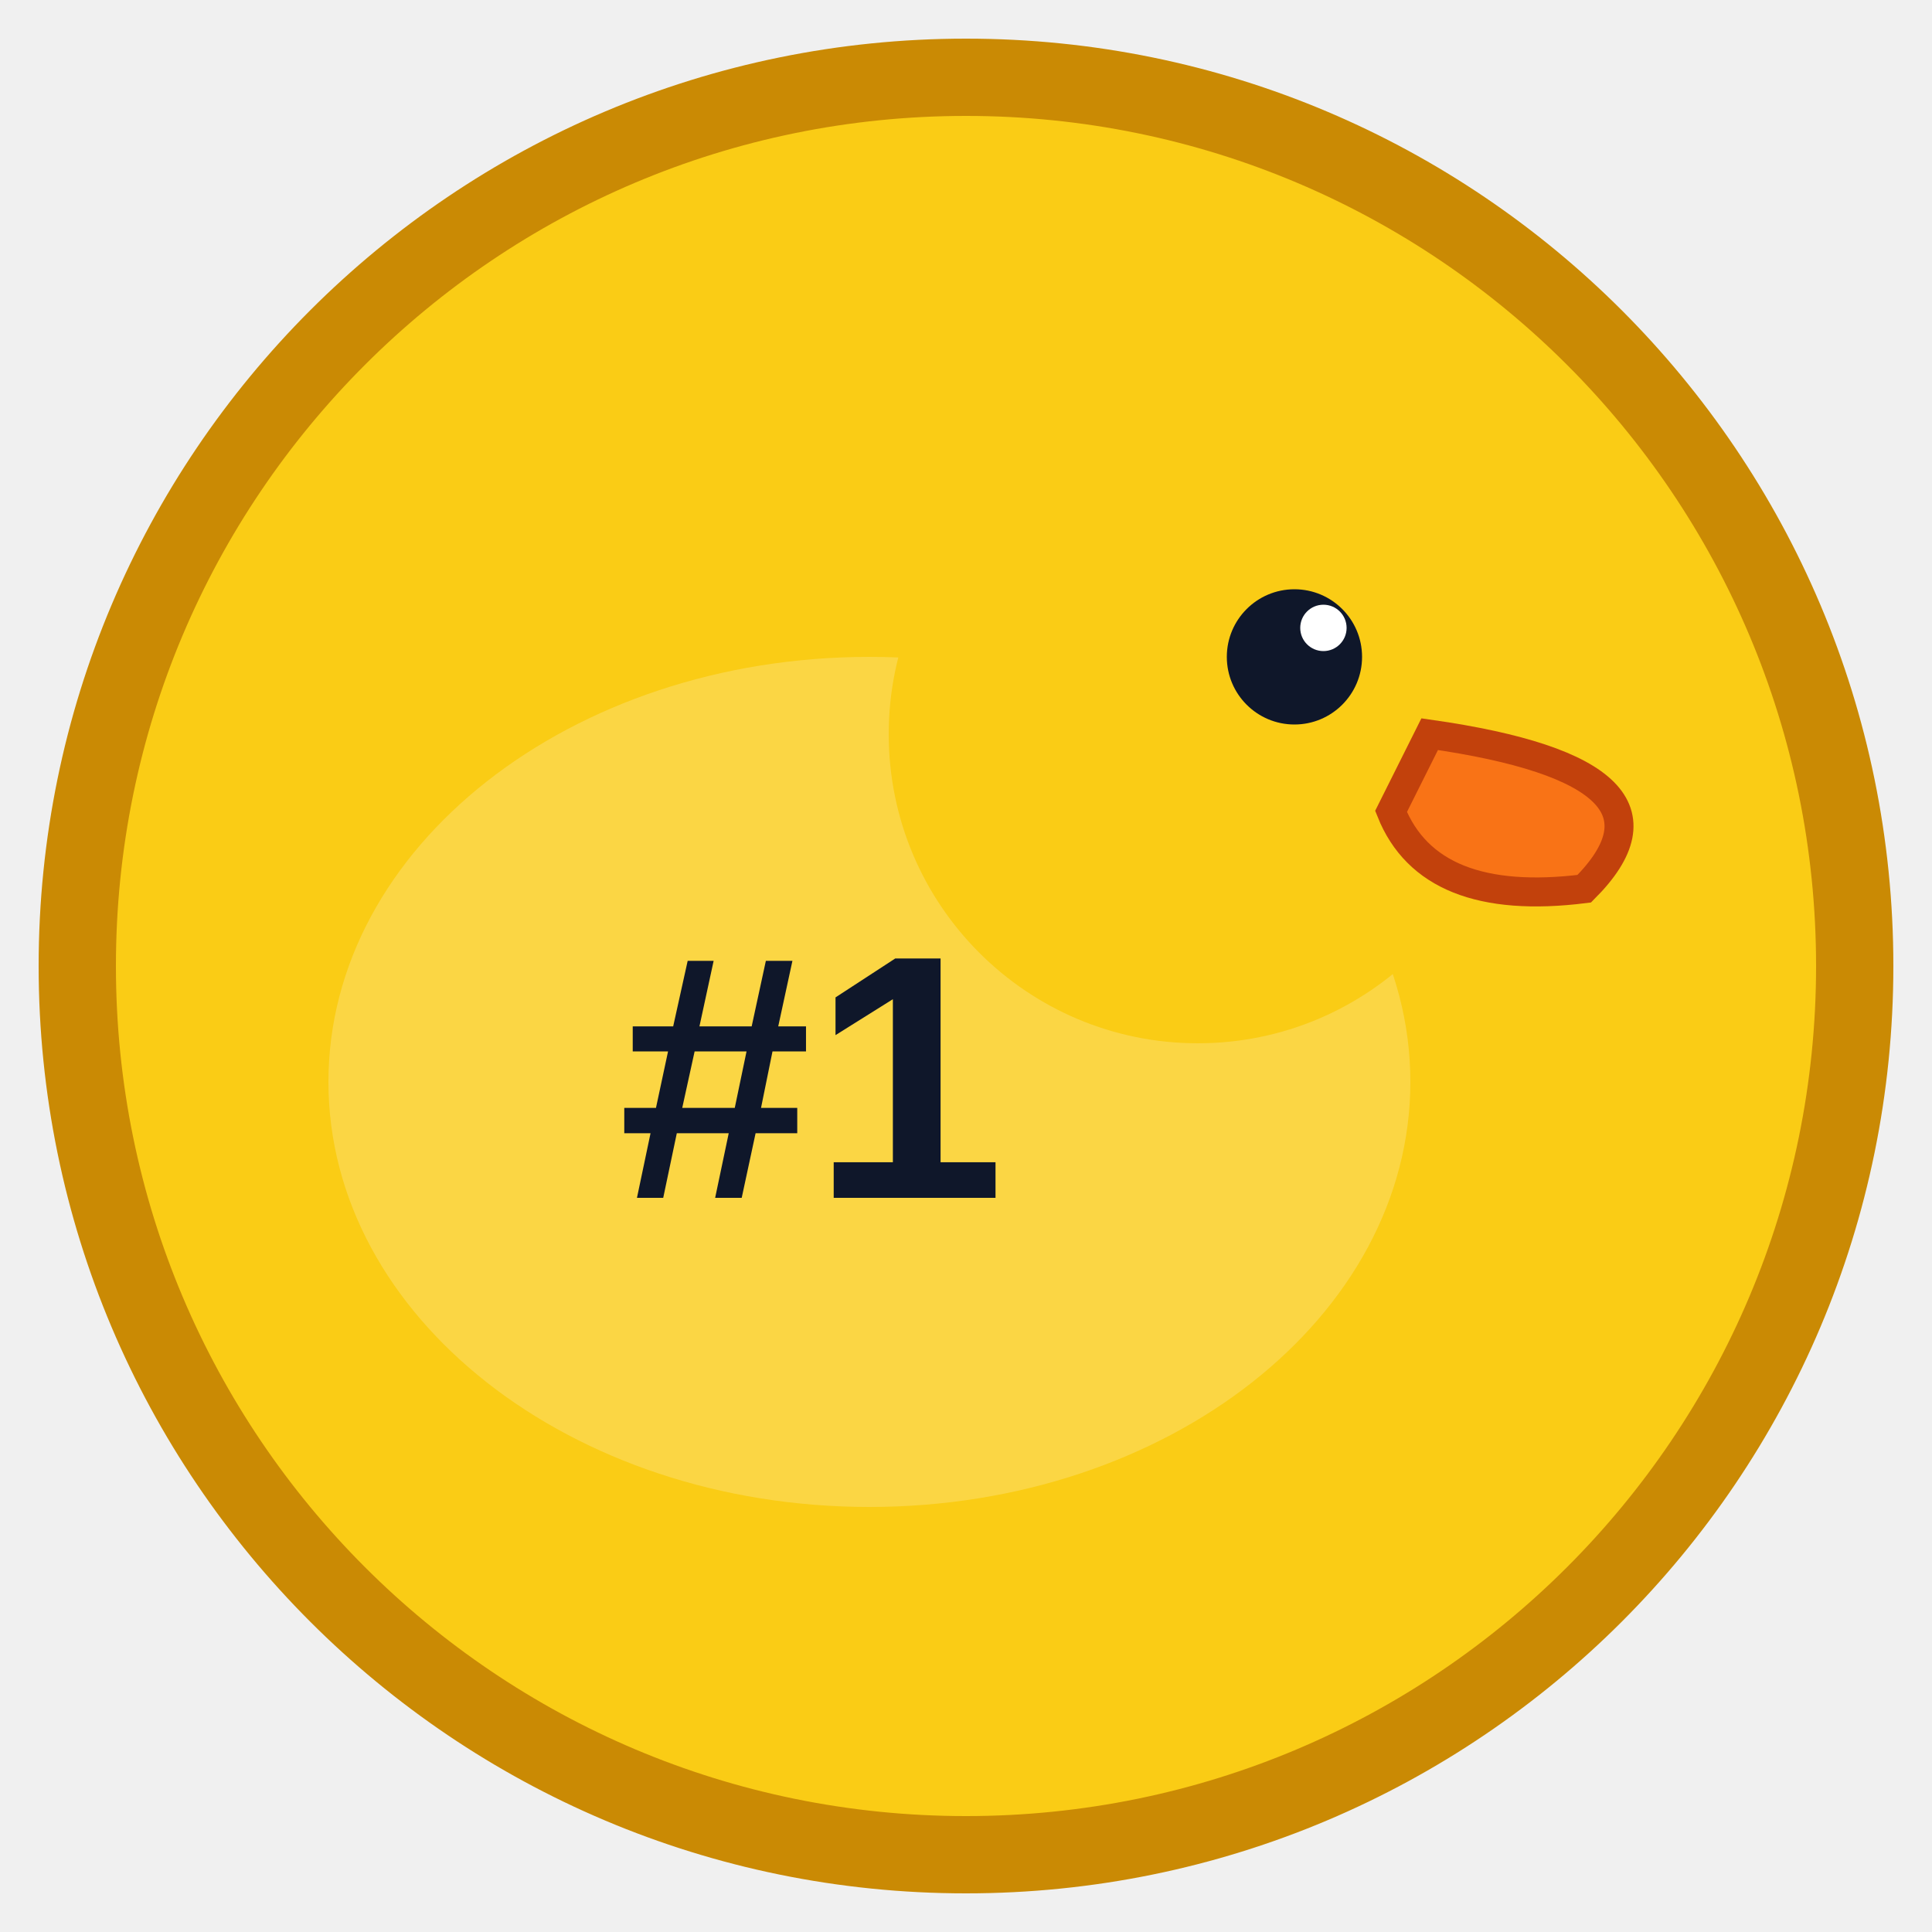
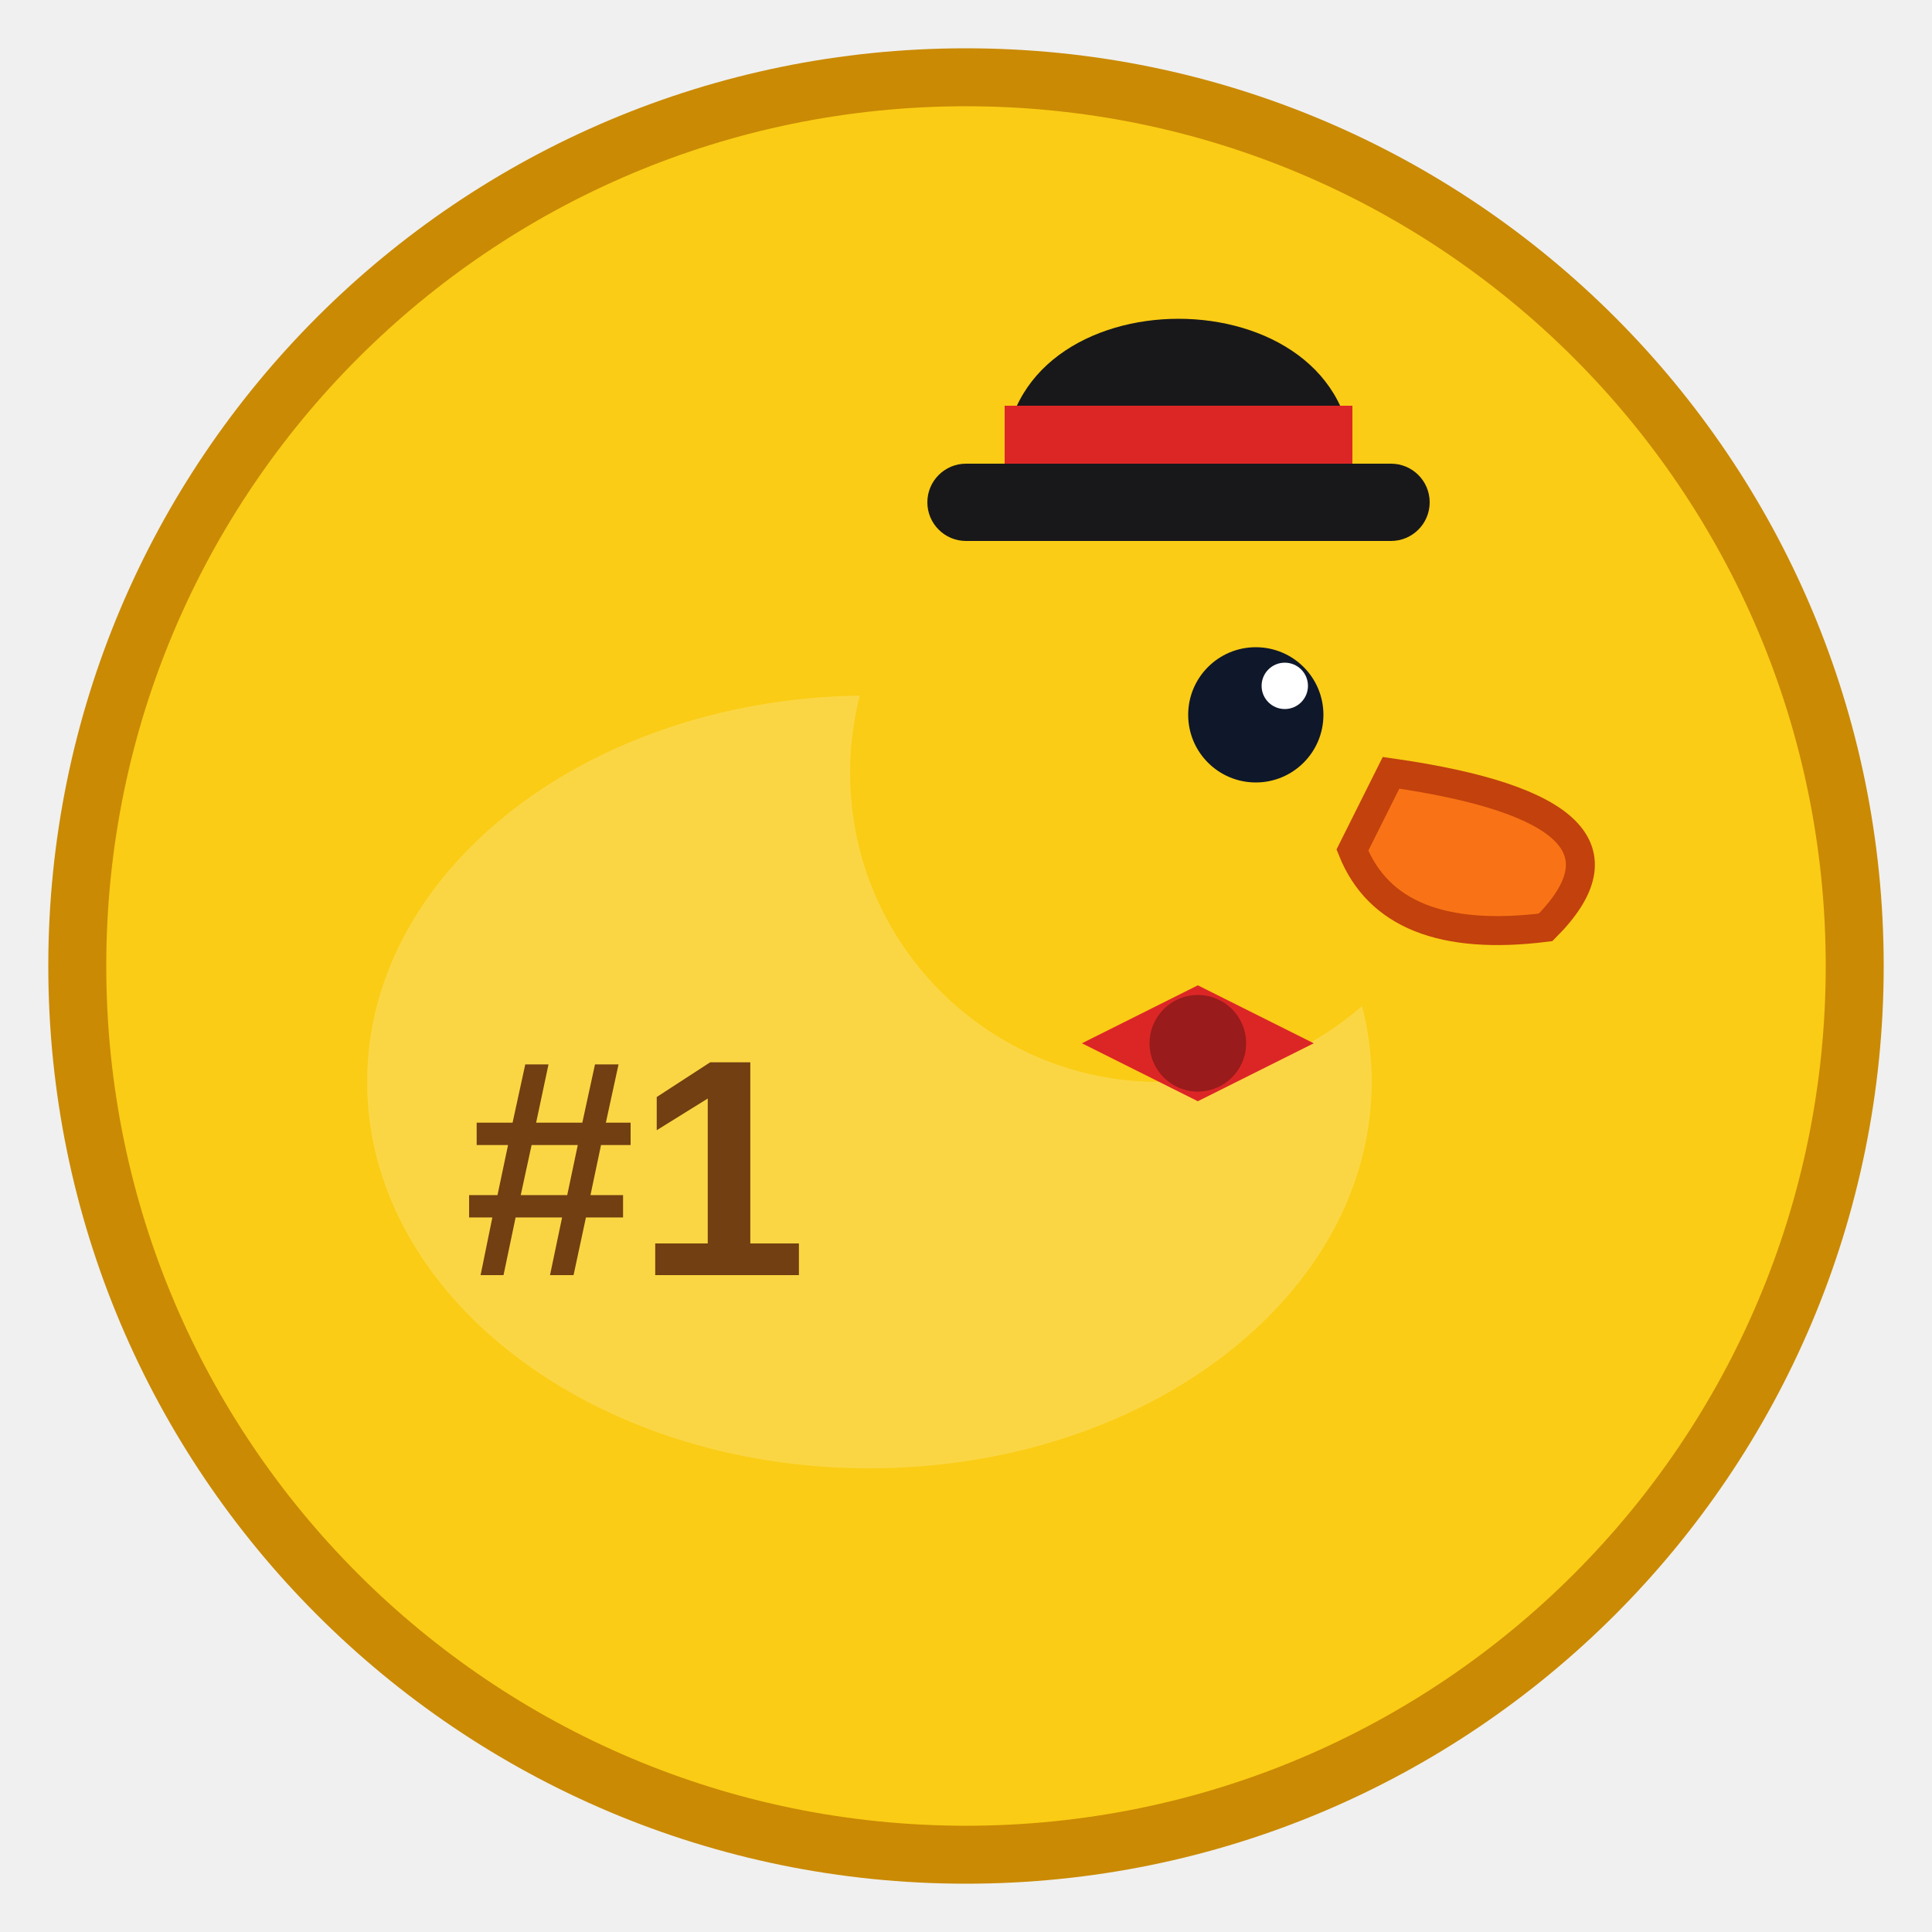
<svg xmlns="http://www.w3.org/2000/svg" viewBox="0 0 100 100" width="100" height="100">
-   <circle cx="50" cy="50" r="46" fill="#FACC15" stroke="#CA8A04" stroke-width="4" />
-   <ellipse cx="45" cy="56" rx="28" ry="22" fill="#FFFFFF" fill-opacity="0.2" />
-   <circle cx="62" cy="38" r="16" fill="#FACC15" />
-   <circle cx="67" cy="34" r="3.5" fill="#0F172A" />
-   <circle cx="68.5" cy="32.5" r="1.2" fill="#FFFFFF" />
-   <path d="M74,38 Q88,40 82,46 Q74,47 72,42 Z" fill="#F97316" stroke="#C2410C" stroke-width="1.5" />
-   <text x="32" y="62" font-family="Arial, sans-serif" font-size="18" font-weight="bold" fill="#0F172A">#1</text>
+   <circle cx="50" cy="50" r="46" fill="#FACC15" stroke="#CA8A04" stroke-width="3" />
+   <ellipse cx="45" cy="56" rx="26" ry="20" fill="#FFFFFF" fill-opacity="0.2" />
+   <circle cx="60" cy="40" r="16" fill="#FACC15" />
+   <circle cx="65" cy="37" r="3.5" fill="#0F172A" />
+   <circle cx="66.5" cy="35.5" r="1.2" fill="#FFFFFF" />
+   <path d="M72,40 Q86,42 80,48 Q72,49 70,44 Z" fill="#F97316" stroke="#C2410C" stroke-width="1.5" />
+   <rect x="48" y="24" width="26" height="4" rx="2" fill="#18181B" />
+   <path d="M52,24 C52,14 70,14 70,24 Z" fill="#18181B" />
+   <rect x="52" y="21" width="18" height="3" fill="#DC2626" />
+   <polygon points="56,54 62,51 62,57" fill="#DC2626" />
+   <polygon points="68,54 62,51 62,57" fill="#DC2626" />
+   <circle cx="62" cy="54" r="2.5" fill="#991B1B" />
+   <text x="24" y="66" font-family="'Plus Jakarta Sans', Arial, sans-serif" font-size="16" font-weight="900" fill="#713F12">#1</text>
</svg>
